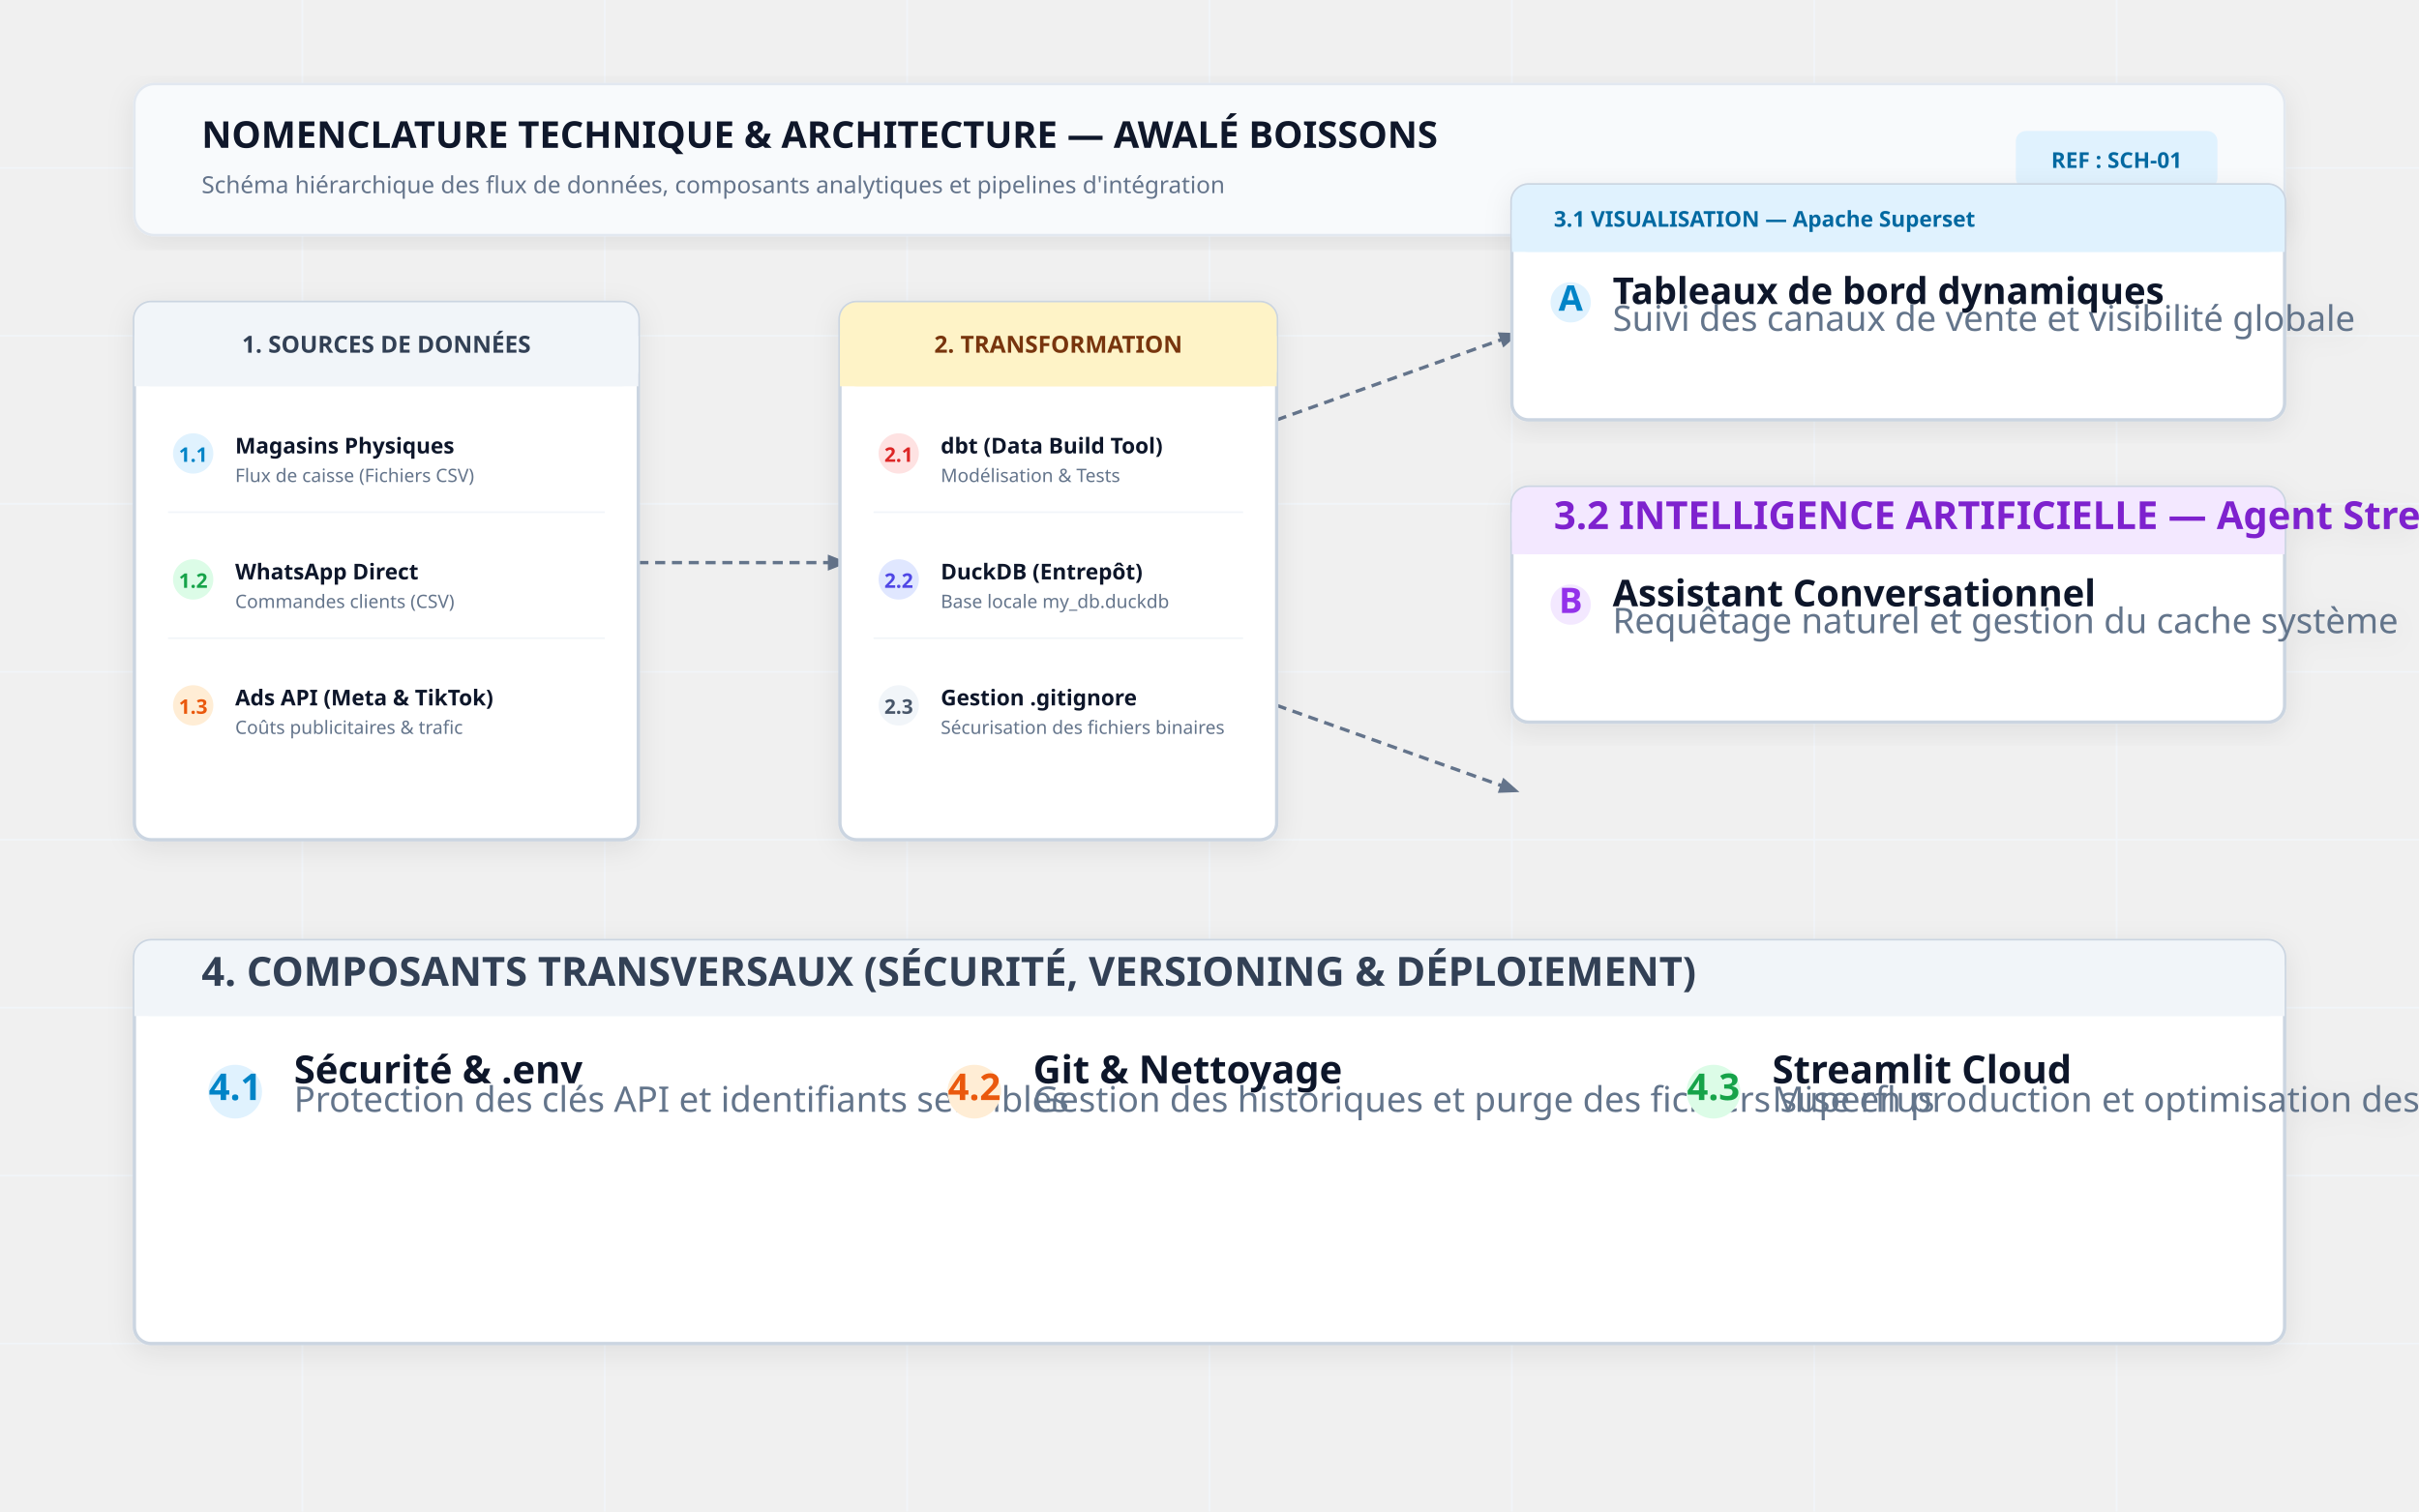
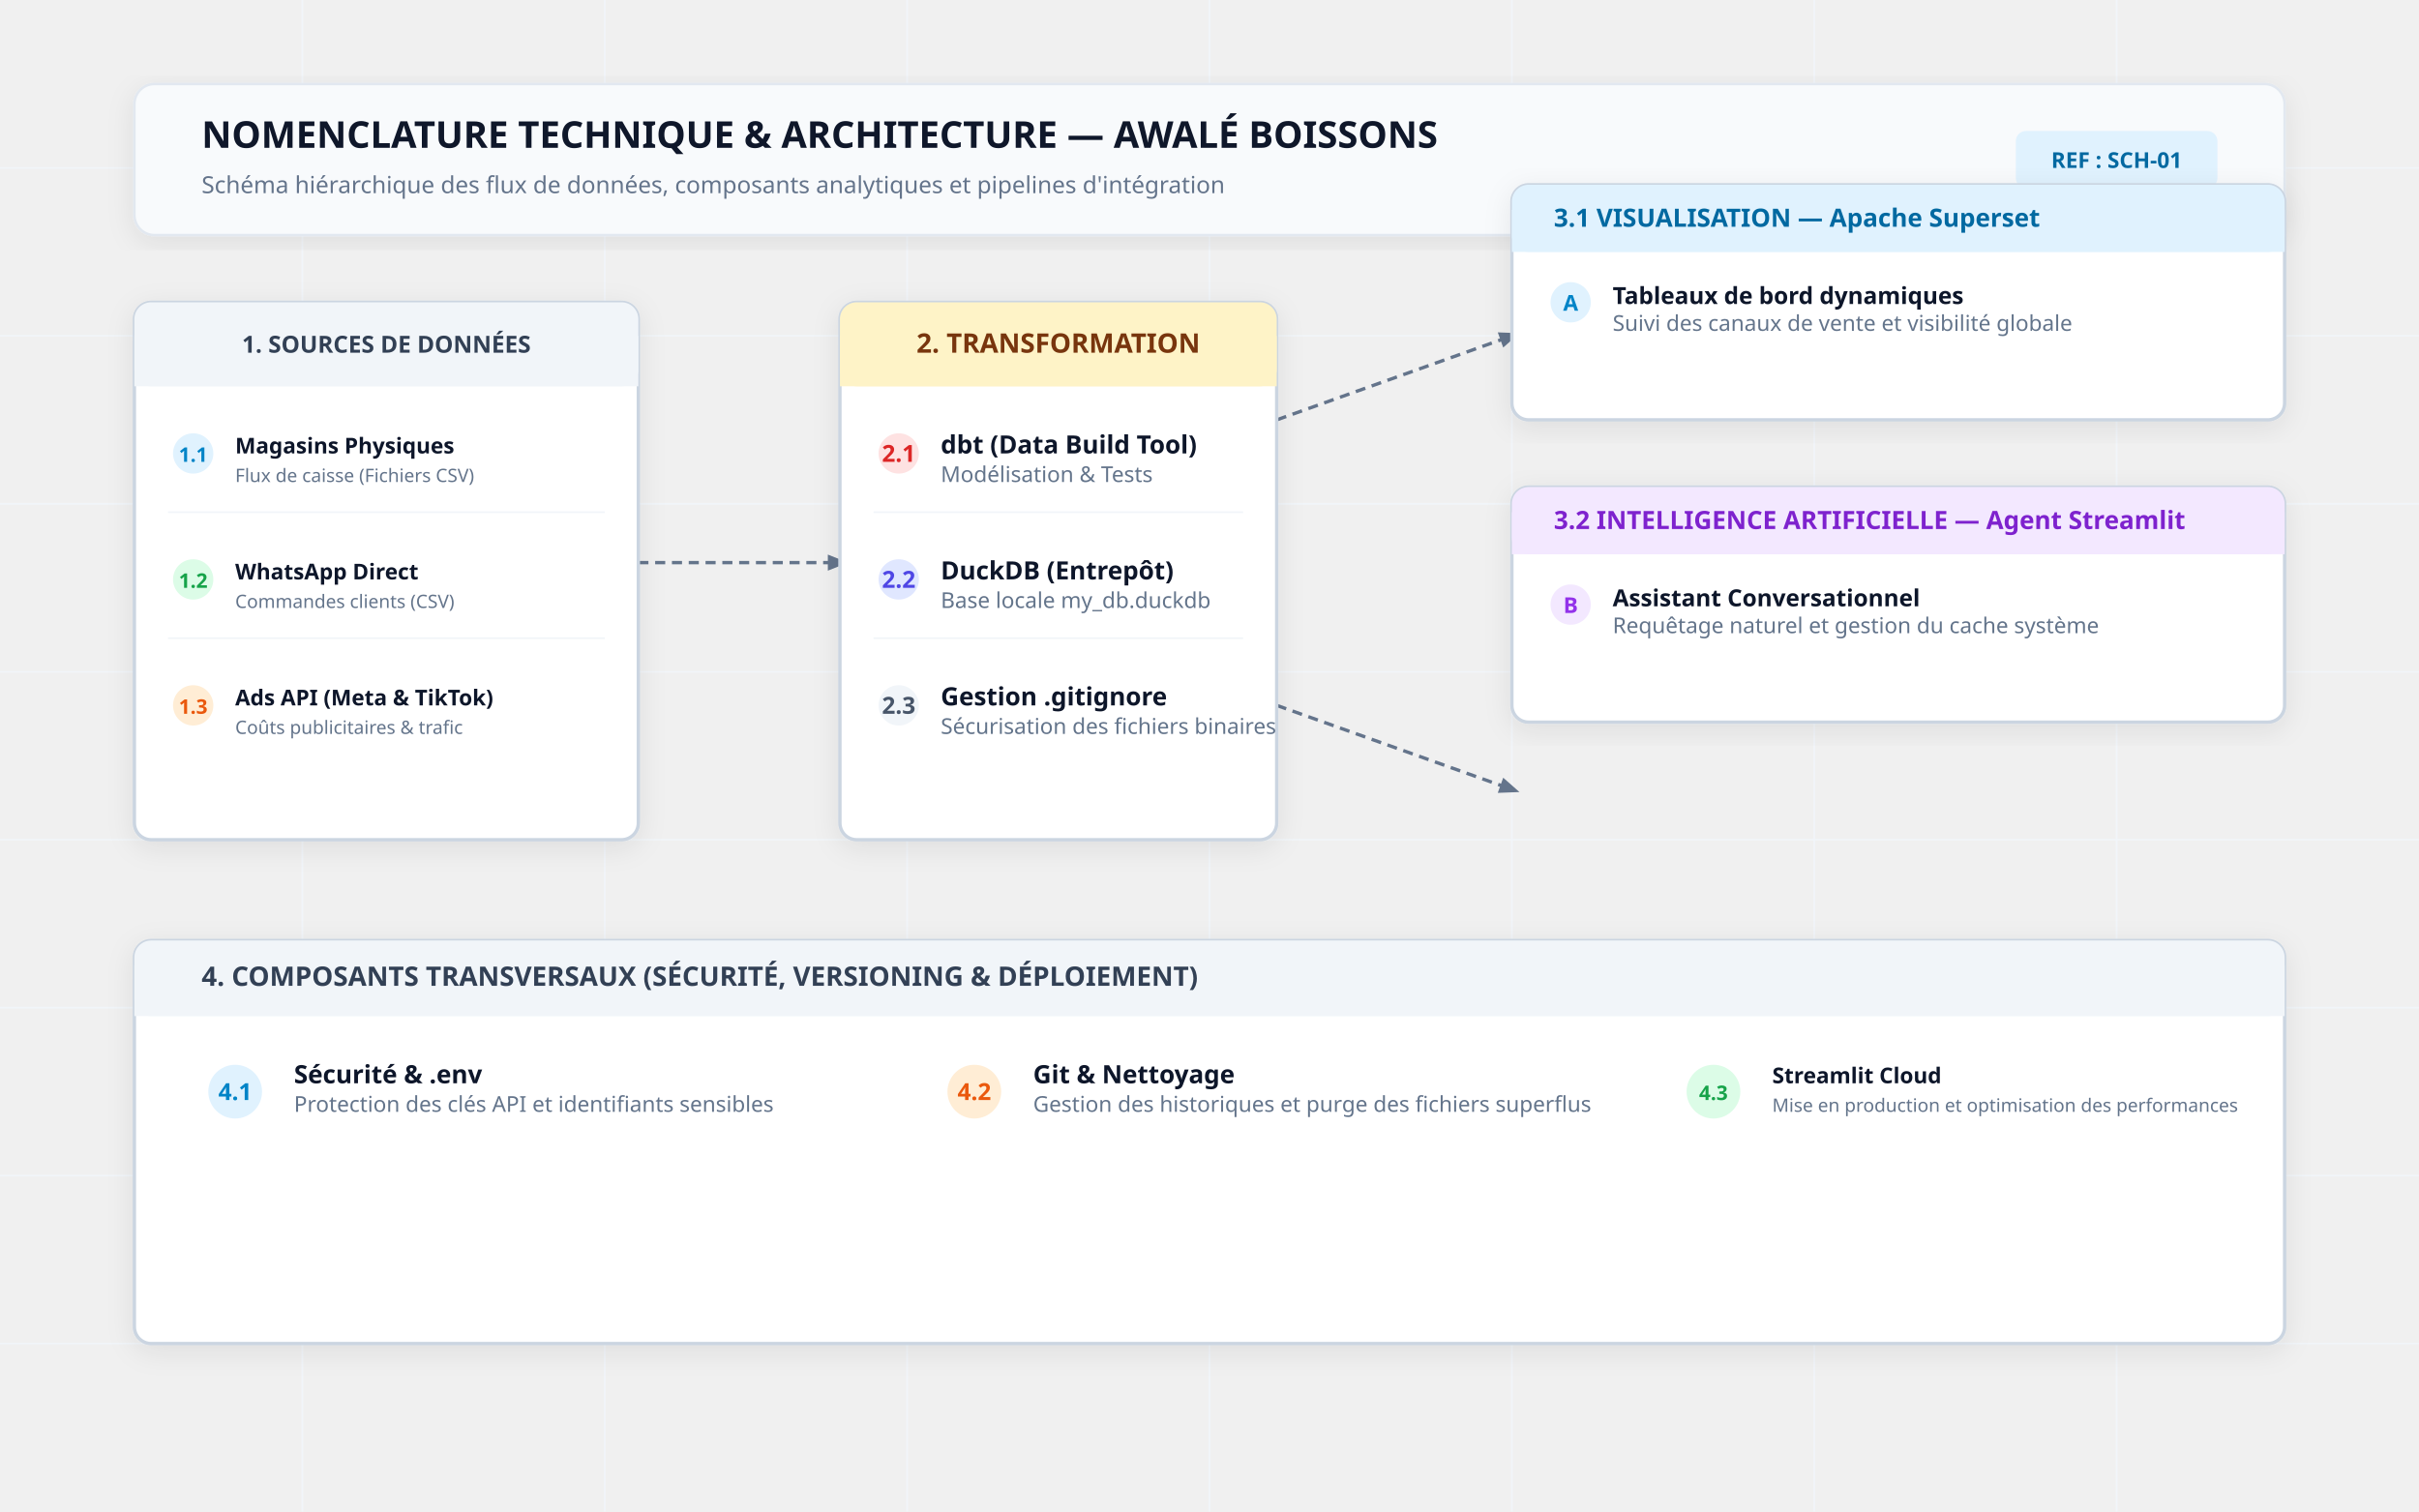
<svg xmlns="http://www.w3.org/2000/svg" viewBox="0 0 1440 900" width="100%" height="100%" style="background-color: #ffffff; font-family: 'Segoe UI', system-ui, sans-serif;">
  <defs>
    <filter id="shadow" x="-10%" y="-10%" width="120%" height="120%">
      <feDropShadow dx="0" dy="4" stdDeviation="8" flood-color="#0f172a" flood-opacity="0.08" />
    </filter>
    <marker id="arrow" viewBox="0 0 10 10" refX="6" refY="5" markerWidth="6" markerHeight="6" orient="auto-start-reverse">
      <path d="M 0 1 L 10 5 L 0 9 z" fill="#64748b" />
    </marker>
  </defs>
  <g stroke="#f1f5f9" stroke-width="1">
    <path d="M 0,100 L 1440,100 M 0,200 L 1440,200 M 0,300 L 1440,300 M 0,400 L 1440,400 M 0,500 L 1440,500 M 0,600 L 1440,600 M 0,700 L 1440,700 M 0,800 L 1440,800" />
    <path d="M 180,0 L 180,900 M 360,0 L 360,900 M 540,0 L 540,900 M 720,0 L 720,900 M 900,0 L 900,900 M 1080,0 L 1080,900 M 1260,0 L 1260,900" />
  </g>
  <g transform="translate(80, 50)">
    <rect x="0" y="0" width="1280" height="90" rx="12" fill="#f8fafc" stroke="#e2e8f0" stroke-width="1.5" filter="url(#shadow)" />
    <text x="40" y="38" fill="#0f172a" font-size="22" font-weight="700">NOMENCLATURE TECHNIQUE &amp; ARCHITECTURE — AWALÉ BOISSONS</text>
    <text x="40" y="65" fill="#64748b" font-size="14" font-weight="500">Schéma hiérarchique des flux de données, composants analytiques et pipelines d'intégration</text>
    <g transform="translate(1120, 28)">
      <rect x="0" y="0" width="120" height="34" rx="6" fill="#e0f2fe" />
      <text x="60" y="22" fill="#0369a1" font-size="13" font-weight="600" text-anchor="middle">REF : SCH-01</text>
    </g>
  </g>
  <g stroke="#64748b" stroke-width="2" fill="none" stroke-dasharray="6,4">
    <path d="M 380,335 L 500,335" marker-end="url(#arrow)" />
    <path d="M 760,250 L 900,200" marker-end="url(#arrow)" />
    <path d="M 760,420 L 900,470" marker-end="url(#arrow)" />
  </g>
  <g transform="translate(80, 180)" filter="url(#shadow)">
    <rect x="0" y="0" width="300" height="320" rx="10" fill="#ffffff" stroke="#cbd5e1" stroke-width="2" />
    <rect x="0" y="0" width="300" height="50" rx="10" fill="#f1f5f9" />
    <path d="M 0,20 L 0,50 L 300,50 L 300,20 Z" fill="#f1f5f9" />
    <text x="150" y="30" fill="#334155" font-size="14" font-weight="700" text-anchor="middle">1. SOURCES DE DONNÉES</text>
    <g transform="translate(20, 75)">
      <circle cx="15" cy="15" r="12" fill="#e0f2fe" />
      <text x="15" y="20" fill="#0284c7" font-size="12" font-weight="bold" text-anchor="middle">1.1</text>
      <text x="40" y="15" fill="#0f172a" font-size="13" font-weight="600">Magasins Physiques</text>
      <text x="40" y="32" fill="#64748b" font-size="11">Flux de caisse (Fichiers CSV)</text>
      <line x1="0" y1="50" x2="260" y2="50" stroke="#f1f5f9" stroke-width="1" />
    </g>
    <g transform="translate(20, 150)">
      <circle cx="15" cy="15" r="12" fill="#dcfce7" />
      <text x="15" y="20" fill="#16a34a" font-size="12" font-weight="bold" text-anchor="middle">1.2</text>
      <text x="40" y="15" fill="#0f172a" font-size="13" font-weight="600">WhatsApp Direct</text>
      <text x="40" y="32" fill="#64748b" font-size="11">Commandes clients (CSV)</text>
      <line x1="0" y1="50" x2="260" y2="50" stroke="#f1f5f9" stroke-width="1" />
    </g>
    <g transform="translate(20, 225)">
      <circle cx="15" cy="15" r="12" fill="#ffedd5" />
      <text x="15" y="20" fill="#ea580c" font-size="12" font-weight="bold" text-anchor="middle">1.3</text>
      <text x="40" y="15" fill="#0f172a" font-size="13" font-weight="600">Ads API (Meta &amp; TikTok)</text>
      <text x="40" y="32" fill="#64748b" font-size="11">Coûts publicitaires &amp; trafic</text>
    </g>
  </g>
  <g transform="translate(500, 180)" filter="url(#shadow)">
    <rect x="0" y="0" width="260" height="320" rx="10" fill="#ffffff" stroke="#cbd5e1" stroke-width="2" />
    <rect x="0" y="0" width="260" height="50" rx="10" fill="#fef3c7" />
    <path d="M 0,20 L 0,50 L 260,50 L 260,20 Z" fill="#fef3c7" />
-     <text x="130" y="30" fill="#78350f" font-size="14" font-weight="700" text-anchor="middle">2. TRANSFORMATION</text>
+     <text x="130" y="30" fill="#78350f" font-size="16" font-weight="700" text-anchor="middle">2. TRANSFORMATION</text>
    <g transform="translate(20, 75)">
      <circle cx="15" cy="15" r="12" fill="#fee2e2" />
-       <text x="15" y="20" fill="#dc2626" font-size="12" font-weight="bold" text-anchor="middle">2.1</text>
-       <text x="40" y="15" fill="#0f172a" font-size="13" font-weight="600">dbt (Data Build Tool)</text>
-       <text x="40" y="32" fill="#64748b" font-size="11">Modélisation &amp; Tests</text>
+       <text x="15" y="20" fill="#dc2626" font-size="14" font-weight="bold" text-anchor="middle">2.1</text>
+       <text x="40" y="15" fill="#0f172a" font-size="15" font-weight="600">dbt (Data Build Tool)</text>
+       <text x="40" y="32" fill="#64748b" font-size="13">Modélisation &amp; Tests</text>
      <line x1="0" y1="50" x2="220" y2="50" stroke="#f1f5f9" stroke-width="1" />
    </g>
    <g transform="translate(20, 150)">
      <circle cx="15" cy="15" r="12" fill="#e0e7ff" />
-       <text x="15" y="20" fill="#4f46e5" font-size="12" font-weight="bold" text-anchor="middle">2.2</text>
-       <text x="40" y="15" fill="#0f172a" font-size="13" font-weight="600">DuckDB (Entrepôt)</text>
-       <text x="40" y="32" fill="#64748b" font-size="11">Base locale my_db.duckdb</text>
+       <text x="15" y="20" fill="#4f46e5" font-size="14" font-weight="bold" text-anchor="middle">2.2</text>
+       <text x="40" y="15" fill="#0f172a" font-size="15" font-weight="600">DuckDB (Entrepôt)</text>
+       <text x="40" y="32" fill="#64748b" font-size="13">Base locale my_db.duckdb</text>
      <line x1="0" y1="50" x2="220" y2="50" stroke="#f1f5f9" stroke-width="1" />
    </g>
    <g transform="translate(20, 225)">
      <circle cx="15" cy="15" r="12" fill="#f1f5f9" />
-       <text x="15" y="20" fill="#475569" font-size="12" font-weight="bold" text-anchor="middle">2.3</text>
-       <text x="40" y="15" fill="#0f172a" font-size="13" font-weight="600">Gestion .gitignore</text>
-       <text x="40" y="32" fill="#64748b" font-size="11">Sécurisation des fichiers binaires</text>
+       <text x="15" y="20" fill="#475569" font-size="14" font-weight="bold" text-anchor="middle">2.3</text>
+       <text x="40" y="15" fill="#0f172a" font-size="15" font-weight="600">Gestion .gitignore</text>
+       <text x="40" y="32" fill="#64748b" font-size="13">Sécurisation des fichiers binaires</text>
    </g>
  </g>
  <g transform="translate(900, 110)" filter="url(#shadow)">
    <rect x="0" y="0" width="460" height="140" rx="10" fill="#ffffff" stroke="#cbd5e1" stroke-width="2" />
    <rect x="0" y="0" width="460" height="40" rx="10" fill="#e0f2fe" />
    <path d="M 0,15 L 0,40 L 460,40 L 460,15 Z" fill="#e0f2fe" />
-     <text x="25" y="25" fill="#0369a1" font-size="13" font-weight="700">3.1 VISUALISATION — Apache Superset</text>
+     <text x="25" y="25" fill="#0369a1" font-size="15" font-weight="700">3.1 VISUALISATION — Apache Superset</text>
    <g transform="translate(20, 55)">
      <circle cx="15" cy="15" r="12" fill="#e0f2fe" />
-       <text x="15" y="20" fill="#0284c7" font-size="21" font-weight="bold" text-anchor="middle">A</text>
-       <text x="40" y="16" fill="#0f172a" font-size="22" font-weight="600">Tableaux de bord dynamiques</text>
-       <text x="40" y="32" fill="#64748b" font-size="21">Suivi des canaux de vente et visibilité globale</text>
+       <text x="15" y="20" fill="#0284c7" font-size="13" font-weight="bold" text-anchor="middle">A</text>
+       <text x="40" y="16" fill="#0f172a" font-size="14" font-weight="600">Tableaux de bord dynamiques</text>
+       <text x="40" y="32" fill="#64748b" font-size="13">Suivi des canaux de vente et visibilité globale</text>
    </g>
  </g>
  <g transform="translate(900, 290)" filter="url(#shadow)">
    <rect x="0" y="0" width="460" height="140" rx="10" fill="#ffffff" stroke="#cbd5e1" stroke-width="2" />
    <rect x="0" y="0" width="460" height="40" rx="10" fill="#f3e8ff" />
    <path d="M 0,15 L 0,40 L 460,40 L 460,15 Z" fill="#f3e8ff" />
-     <text x="25" y="25" fill="#7e22ce" font-size="23" font-weight="700">3.2 INTELLIGENCE ARTIFICIELLE — Agent Streamlit</text>
+     <text x="25" y="25" fill="#7e22ce" font-size="15" font-weight="700">3.2 INTELLIGENCE ARTIFICIELLE — Agent Streamlit</text>
    <g transform="translate(20, 55)">
      <circle cx="15" cy="15" r="12" fill="#f3e8ff" />
-       <text x="15" y="20" fill="#9333ea" font-size="21" font-weight="bold" text-anchor="middle">B</text>
-       <text x="40" y="16" fill="#0f172a" font-size="22" font-weight="600">Assistant Conversationnel</text>
-       <text x="40" y="32" fill="#64748b" font-size="21">Requêtage naturel et gestion du cache système</text>
+       <text x="15" y="20" fill="#9333ea" font-size="13" font-weight="bold" text-anchor="middle">B</text>
+       <text x="40" y="16" fill="#0f172a" font-size="14" font-weight="600">Assistant Conversationnel</text>
+       <text x="40" y="32" fill="#64748b" font-size="13">Requêtage naturel et gestion du cache système</text>
    </g>
  </g>
  <g transform="translate(80, 560)" filter="url(#shadow)">
    <rect x="0" y="0" width="1280" height="240" rx="10" fill="#ffffff" stroke="#cbd5e1" stroke-width="2" />
    <rect x="0" y="0" width="1280" height="45" rx="10" fill="#f1f5f9" />
    <path d="M 0,15 L 0,45 L 1280,45 L 1280,15 Z" fill="#f1f5f9" />
-     <text x="40" y="27" fill="#334155" font-size="24" font-weight="700">4. COMPOSANTS TRANSVERSAUX (SÉCURITÉ, VERSIONING &amp; DÉPLOIEMENT)</text>
+     <text x="40" y="27" fill="#334155" font-size="16" font-weight="700">4. COMPOSANTS TRANSVERSAUX (SÉCURITÉ, VERSIONING &amp; DÉPLOIEMENT)</text>
    <g transform="translate(40, 70)">
      <circle cx="20" cy="20" r="16" fill="#e0f2fe" />
-       <text x="20" y="25" fill="#0284c7" font-size="22" font-weight="bold" text-anchor="middle">4.1</text>
-       <text x="55" y="15" fill="#0f172a" font-size="23" font-weight="600">Sécurité &amp; .env</text>
-       <text x="55" y="32" fill="#64748b" font-size="21">Protection des clés API et identifiants sensibles</text>
+       <text x="20" y="25" fill="#0284c7" font-size="14" font-weight="bold" text-anchor="middle">4.1</text>
+       <text x="55" y="15" fill="#0f172a" font-size="15" font-weight="600">Sécurité &amp; .env</text>
+       <text x="55" y="32" fill="#64748b" font-size="13">Protection des clés API et identifiants sensibles</text>
    </g>
    <g transform="translate(480, 70)">
      <circle cx="20" cy="20" r="16" fill="#ffedd5" />
-       <text x="20" y="25" fill="#ea580c" font-size="22" font-weight="bold" text-anchor="middle">4.2</text>
-       <text x="55" y="15" fill="#0f172a" font-size="23" font-weight="600">Git &amp; Nettoyage</text>
-       <text x="55" y="32" fill="#64748b" font-size="21">Gestion des historiques et purge des fichiers superflus</text>
+       <text x="20" y="25" fill="#ea580c" font-size="14" font-weight="bold" text-anchor="middle">4.2</text>
+       <text x="55" y="15" fill="#0f172a" font-size="15" font-weight="600">Git &amp; Nettoyage</text>
+       <text x="55" y="32" fill="#64748b" font-size="13">Gestion des historiques et purge des fichiers superflus</text>
    </g>
    <g transform="translate(920, 70)">
      <circle cx="20" cy="20" r="16" fill="#dcfce7" />
-       <text x="20" y="25" fill="#16a34a" font-size="22" font-weight="bold" text-anchor="middle">4.3</text>
-       <text x="55" y="15" fill="#0f172a" font-size="23" font-weight="600">Streamlit Cloud</text>
-       <text x="55" y="32" fill="#64748b" font-size="21">Mise en production et optimisation des performances</text>
+       <text x="20" y="25" fill="#16a34a" font-size="12" font-weight="bold" text-anchor="middle">4.3</text>
+       <text x="55" y="15" fill="#0f172a" font-size="13" font-weight="600">Streamlit Cloud</text>
+       <text x="55" y="32" fill="#64748b" font-size="11">Mise en production et optimisation des performances</text>
    </g>
  </g>
</svg>
